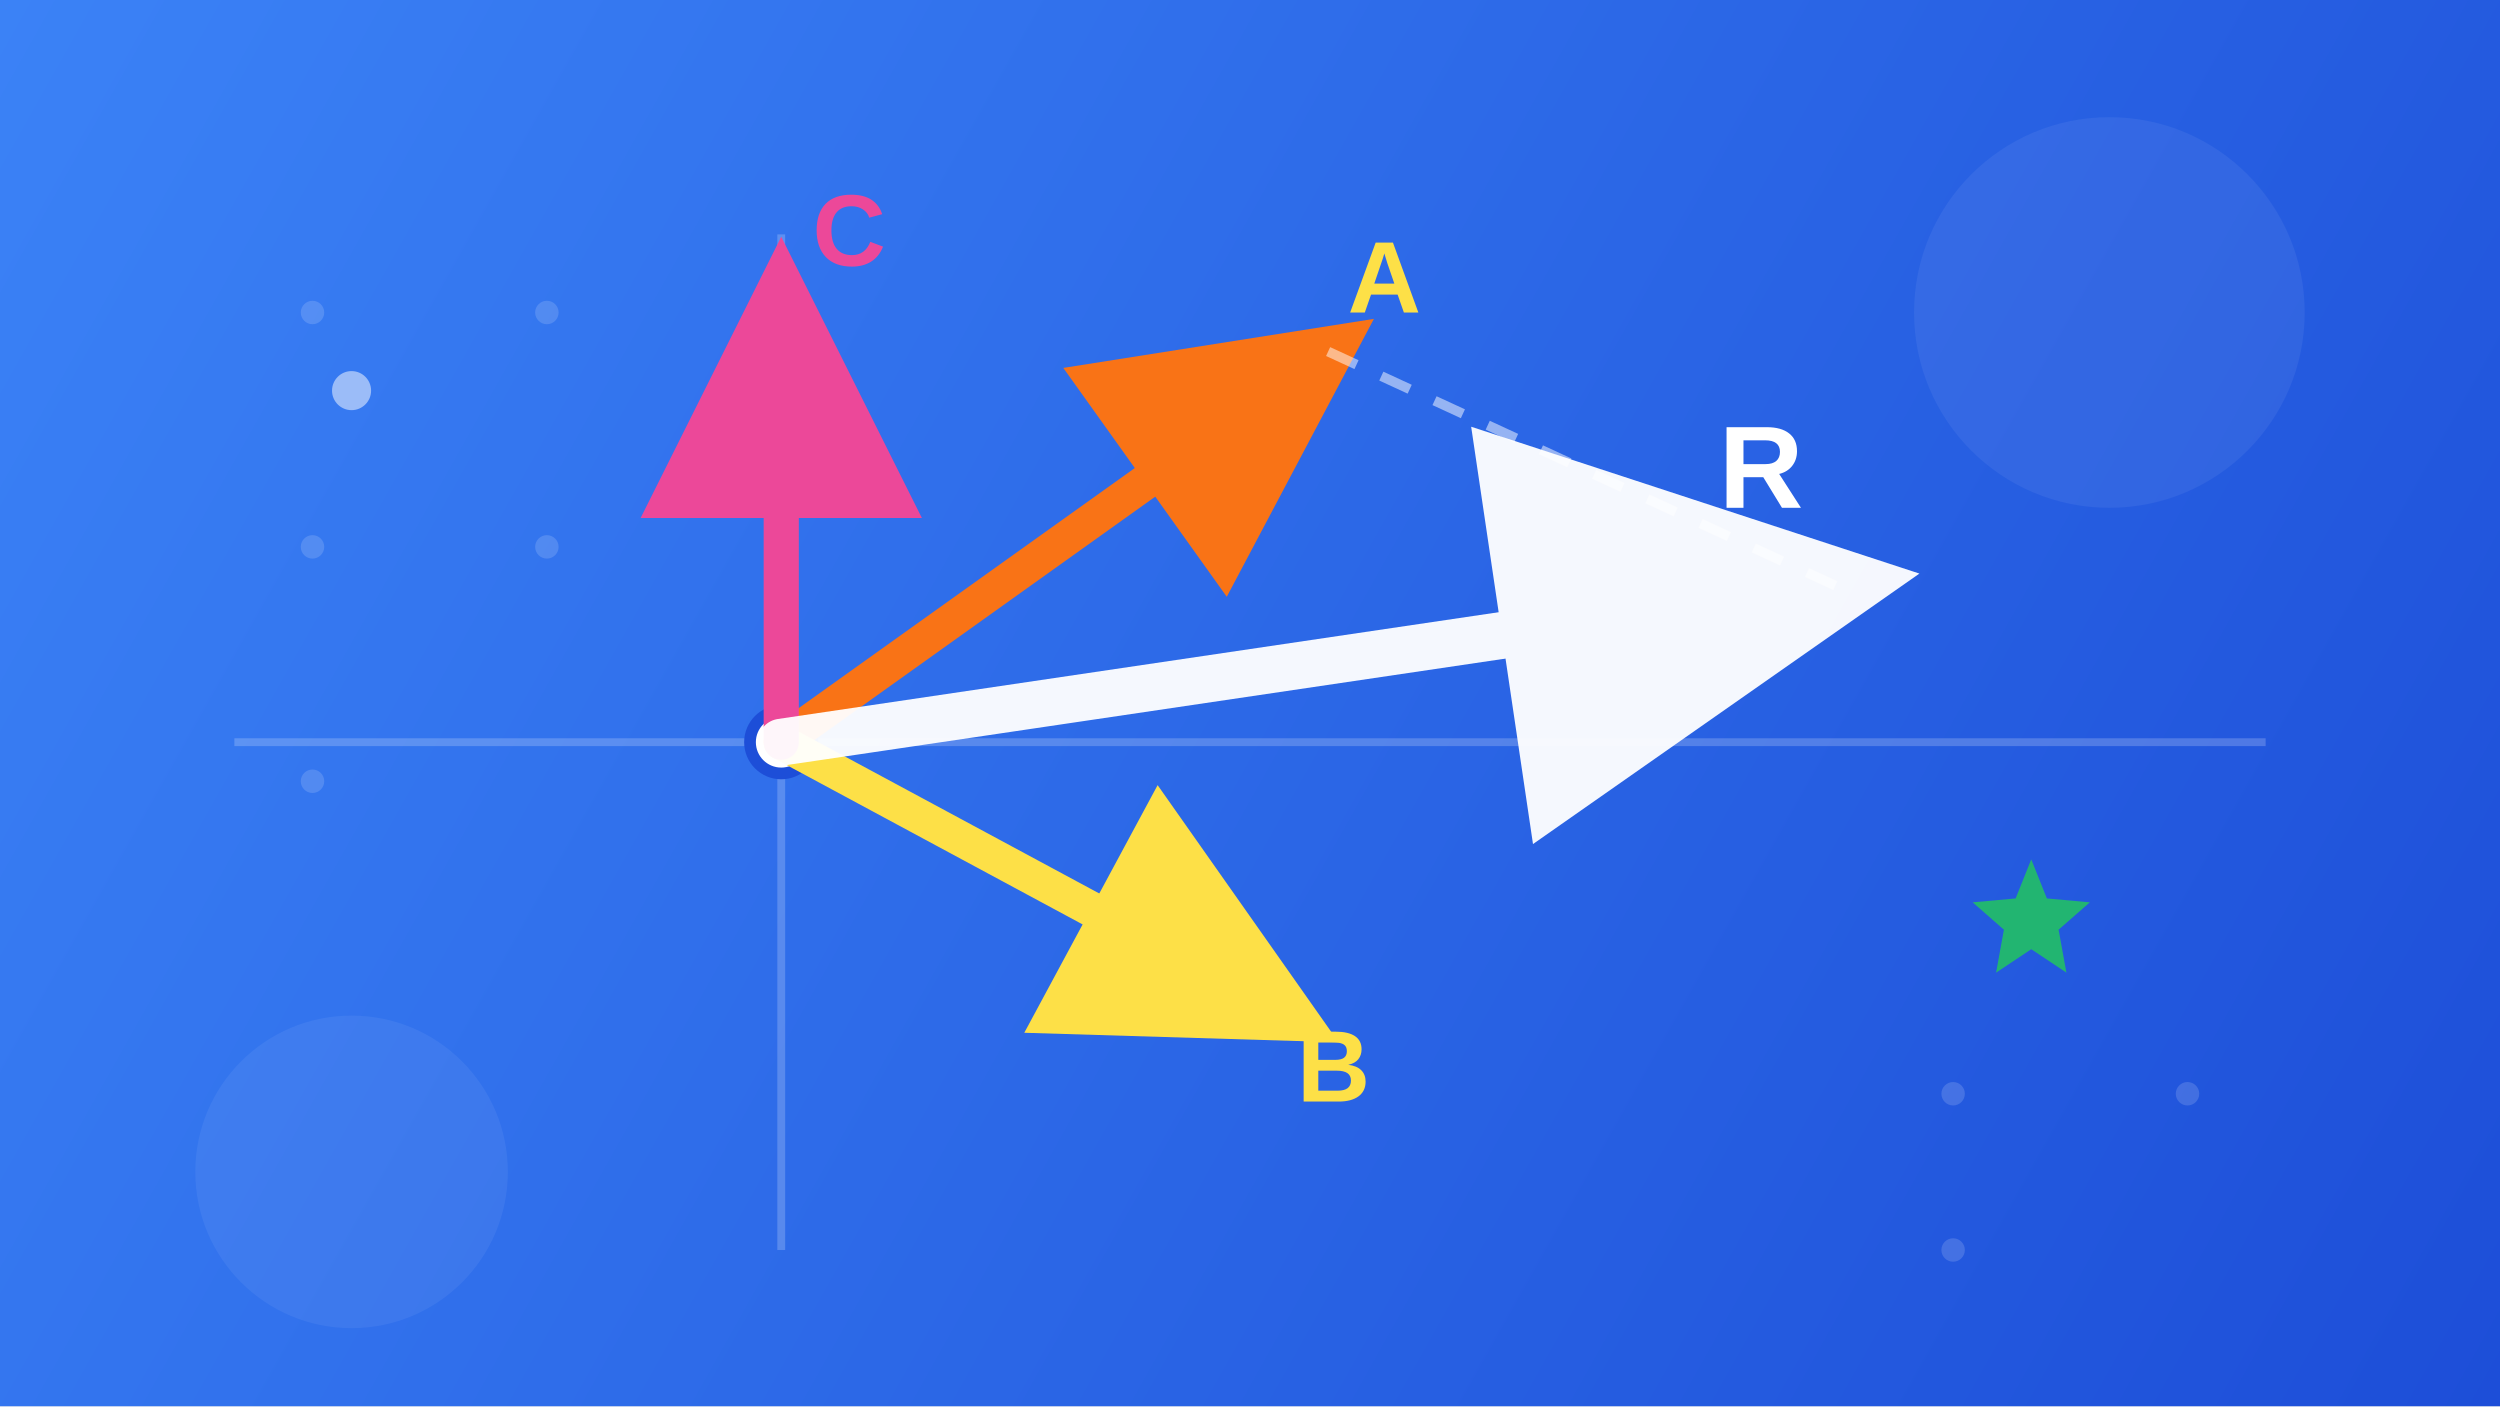
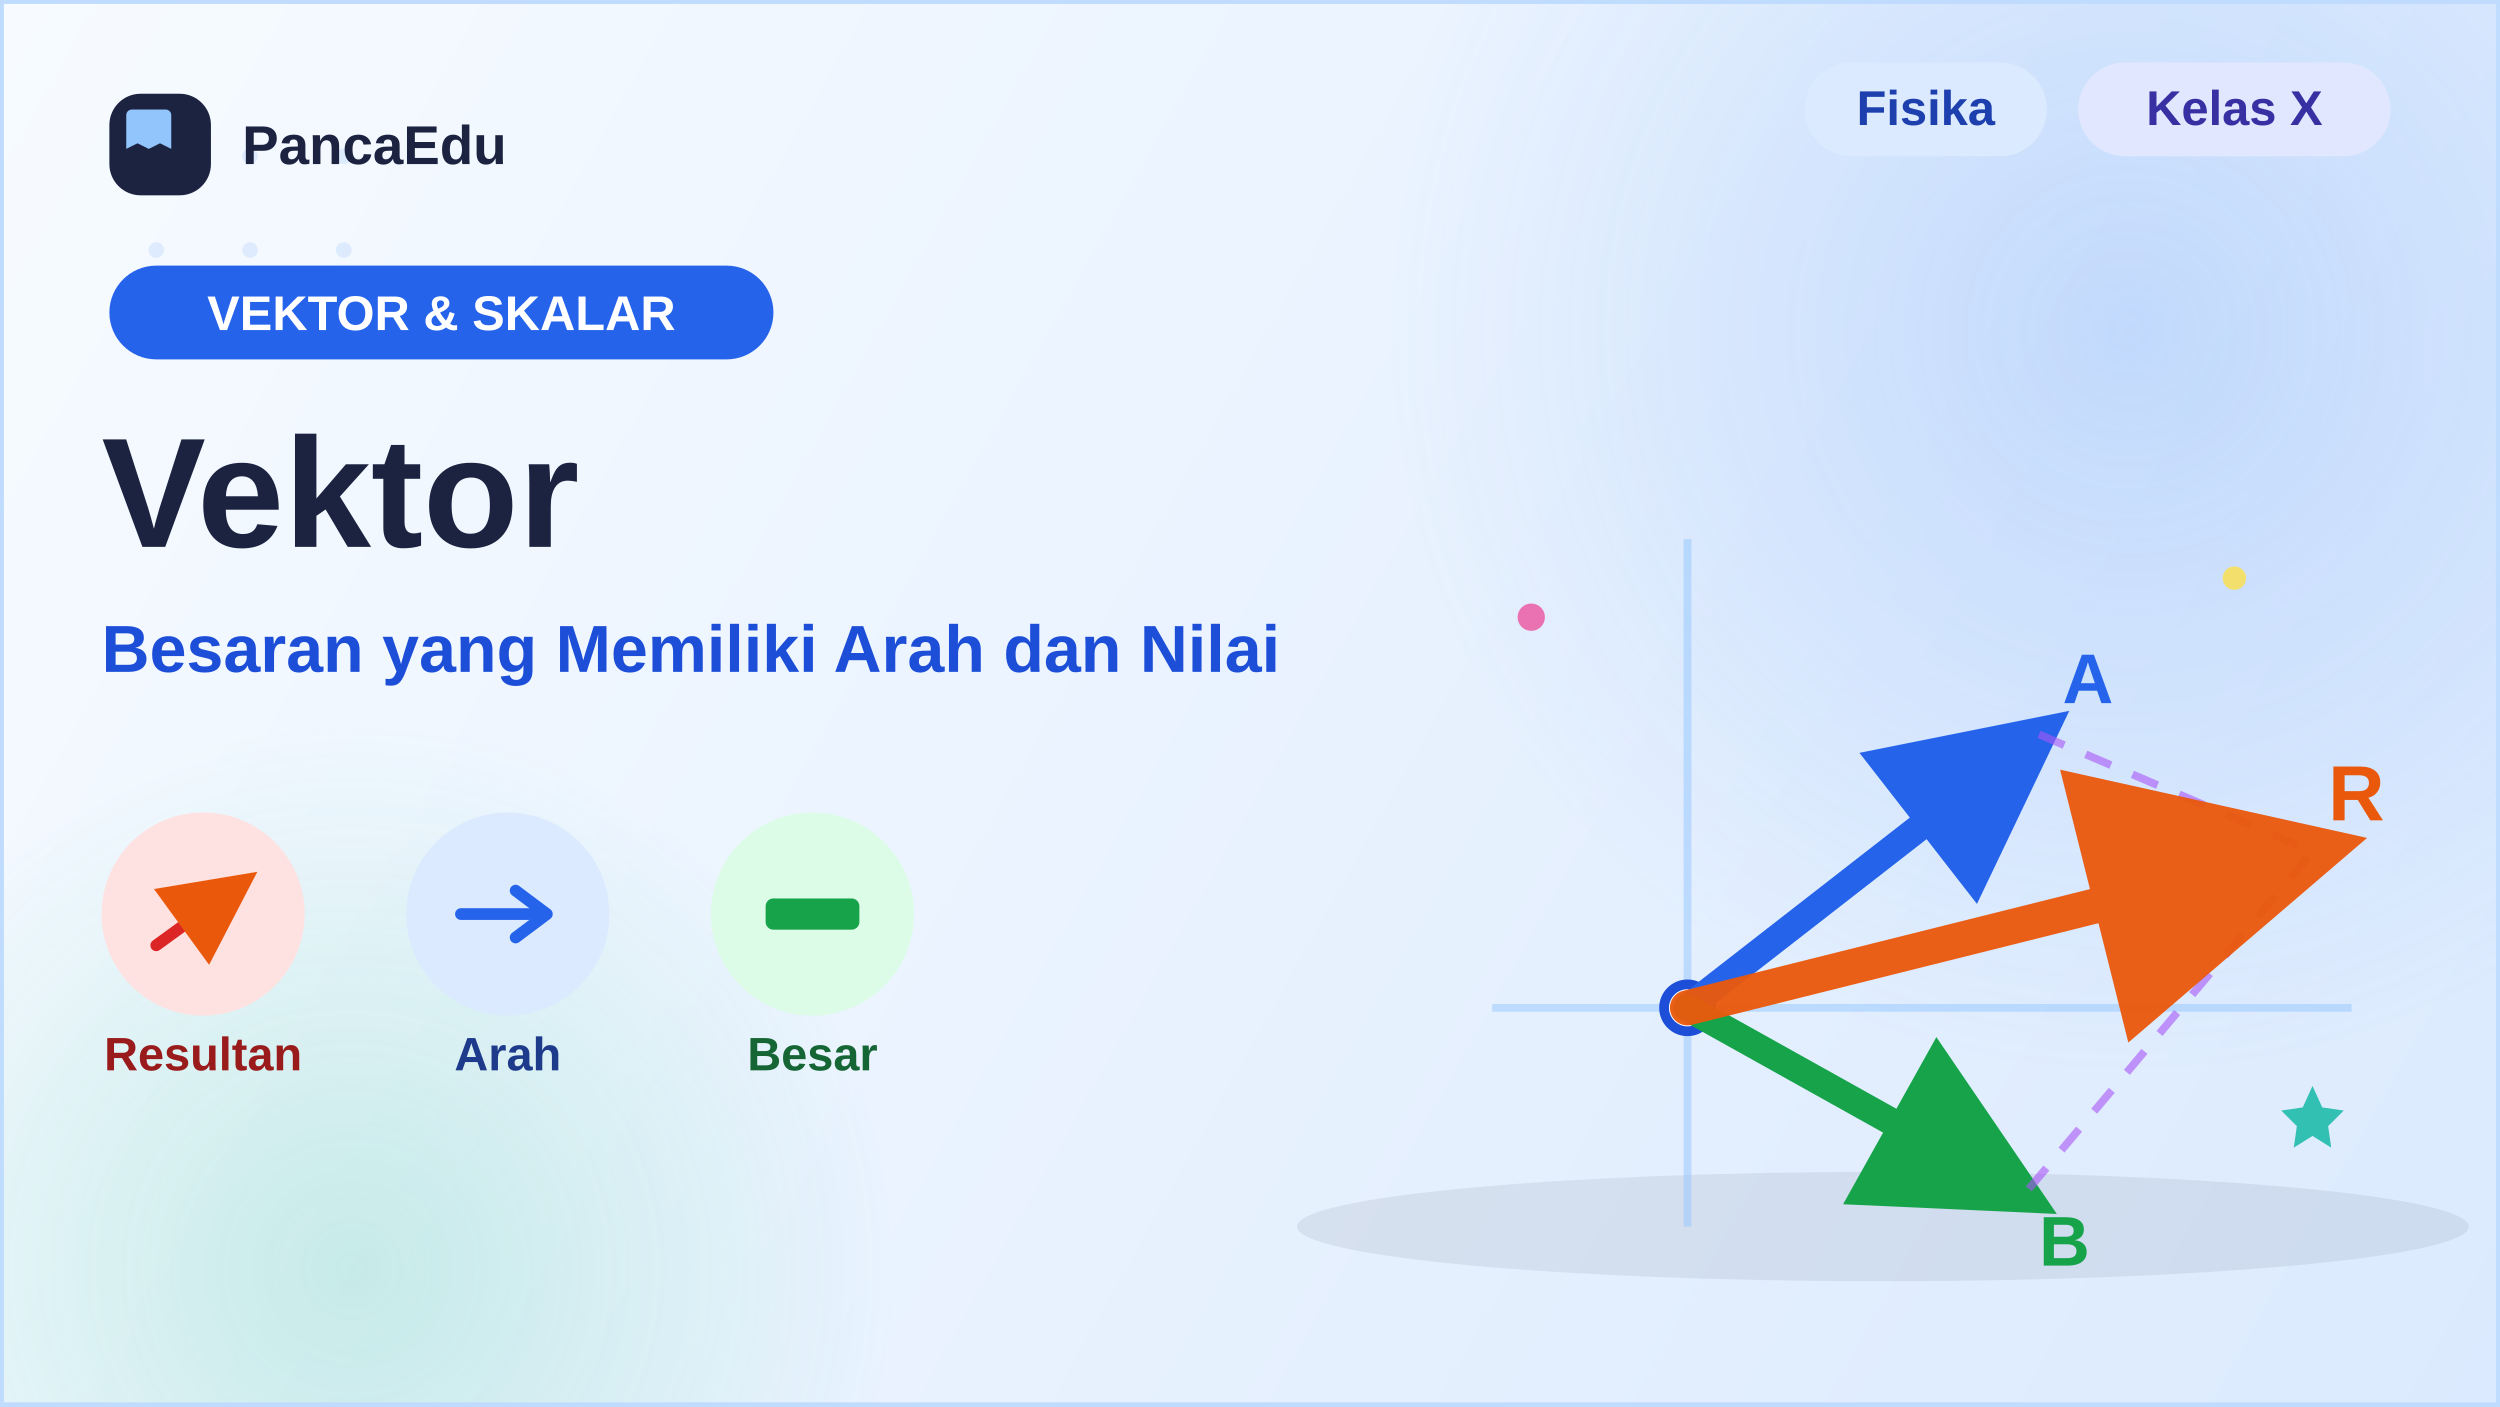
<svg xmlns="http://www.w3.org/2000/svg" viewBox="0 0 640 360">
  <defs>
-     <linearGradient id="bg" x1="0" y1="0" x2="640" y2="360" gradientUnits="userSpaceOnUse">
-       <stop offset="0" stop-color="#3b82f6" />
-       <stop offset="1" stop-color="#1d4ed8" />
+     <linearGradient id="vkBgTint" x1="0" y1="0" x2="640" y2="360" gradientUnits="userSpaceOnUse">
+       <stop offset="0" stop-color="#f7fbff" />
+       <stop offset="1" stop-color="#dbeafe" />
    </linearGradient>
-     <marker id="ah-orange" viewBox="0 0 10 10" refX="8" refY="5" markerWidth="8" markerHeight="8" orient="auto-start-reverse">
-       <path d="M0 0 L10 5 L0 10 z" fill="#f97316" />
+     <radialGradient id="vkBlobBlue" cx="0.5" cy="0.5" r="0.5">
+       <stop offset="0" stop-color="#3b82f6" stop-opacity="0.2" />
+       <stop offset="1" stop-color="#3b82f6" stop-opacity="0" />
+     </radialGradient>
+     <radialGradient id="vkBlobGreen" cx="0.5" cy="0.5" r="0.5">
+       <stop offset="0" stop-color="#10b981" stop-opacity="0.18" />
+       <stop offset="1" stop-color="#10b981" stop-opacity="0" />
+     </radialGradient>
+     <marker id="vkAhBlue" viewBox="0 0 10 10" refX="8" refY="5" markerWidth="7" markerHeight="7" orient="auto-start-reverse">
+       <path d="M0 0 L10 5 L0 10 z" fill="#2563eb" />
    </marker>
-     <marker id="ah-yellow" viewBox="0 0 10 10" refX="8" refY="5" markerWidth="8" markerHeight="8" orient="auto-start-reverse">
-       <path d="M0 0 L10 5 L0 10 z" fill="#fde047" />
+     <marker id="vkAhGreen" viewBox="0 0 10 10" refX="8" refY="5" markerWidth="7" markerHeight="7" orient="auto-start-reverse">
+       <path d="M0 0 L10 5 L0 10 z" fill="#16a34a" />
    </marker>
-     <marker id="ah-pink" viewBox="0 0 10 10" refX="8" refY="5" markerWidth="8" markerHeight="8" orient="auto-start-reverse">
-       <path d="M0 0 L10 5 L0 10 z" fill="#ec4899" />
-     </marker>
-     <marker id="ah-white" viewBox="0 0 10 10" refX="8" refY="5" markerWidth="9" markerHeight="9" orient="auto-start-reverse">
-       <path d="M0 0 L10 5 L0 10 z" fill="#ffffff" />
+     <marker id="vkAhOrange" viewBox="0 0 10 10" refX="8" refY="5" markerWidth="8" markerHeight="8" orient="auto-start-reverse">
+       <path d="M0 0 L10 5 L0 10 z" fill="#ea580c" />
    </marker>
  </defs>
-   <rect width="640" height="360" fill="url(#bg)" />
-   <g fill="#ffffff" opacity="0.15">
-     <circle cx="80" cy="80" r="3" />
-     <circle cx="140" cy="80" r="3" />
-     <circle cx="200" cy="80" r="3" />
-     <circle cx="80" cy="140" r="3" />
-     <circle cx="140" cy="140" r="3" />
-     <circle cx="80" cy="200" r="3" />
-     <circle cx="500" cy="280" r="3" />
-     <circle cx="560" cy="280" r="3" />
-     <circle cx="500" cy="320" r="3" />
+   <rect width="640" height="360" fill="url(#vkBgTint)" />
+   <circle cx="545" cy="85" r="190" fill="url(#vkBlobBlue)" />
+   <circle cx="90" cy="325" r="140" fill="url(#vkBlobGreen)" />
+   <rect width="640" height="360" fill="none" stroke="#bfdbfe" stroke-width="2" />
+   <g fill="#3b82f6" opacity="0.12">
+     <circle cx="40" cy="40" r="2" />
+     <circle cx="64" cy="40" r="2" />
+     <circle cx="88" cy="40" r="2" />
+     <circle cx="40" cy="64" r="2" />
+     <circle cx="64" cy="64" r="2" />
+     <circle cx="88" cy="64" r="2" />
  </g>
-   <circle cx="540" cy="80" r="50" fill="#ffffff" opacity="0.06" />
-   <circle cx="90" cy="300" r="40" fill="#ffffff" opacity="0.06" />
-   <line x1="60" y1="190" x2="580" y2="190" stroke="#ffffff" stroke-width="2" opacity="0.2" />
-   <line x1="200" y1="60" x2="200" y2="320" stroke="#ffffff" stroke-width="2" opacity="0.2" />
-   <circle cx="200" cy="190" r="8" fill="#ffffff" />
-   <circle cx="200" cy="190" r="8" fill="none" stroke="#1d4ed8" stroke-width="3" />
-   <line x1="200" y1="190" x2="340" y2="90" stroke="#f97316" stroke-width="9" stroke-linecap="round" marker-end="url(#ah-orange)" />
-   <text x="345" y="80" fill="#fde047" font-size="26" font-family="Arial, sans-serif" font-weight="bold">A</text>
-   <line x1="200" y1="190" x2="330" y2="260" stroke="#fde047" stroke-width="9" stroke-linecap="round" marker-end="url(#ah-yellow)" />
-   <text x="332" y="282" fill="#fde047" font-size="26" font-family="Arial, sans-serif" font-weight="bold">B</text>
-   <line x1="200" y1="190" x2="200" y2="75" stroke="#ec4899" stroke-width="9" stroke-linecap="round" marker-end="url(#ah-pink)" />
-   <text x="208" y="68" fill="#ec4899" font-size="26" font-family="Arial, sans-serif" font-weight="bold">C</text>
-   <line x1="200" y1="190" x2="470" y2="150" stroke="#ffffff" stroke-width="12" stroke-linecap="round" marker-end="url(#ah-white)" opacity="0.95" />
-   <text x="440" y="130" fill="#ffffff" font-size="30" font-family="Arial, sans-serif" font-weight="bold">R</text>
-   <path d="M340 90 L470 150" stroke="#ffffff" stroke-width="2.5" stroke-dasharray="8 7" opacity="0.5" fill="none" />
-   <path d="M520 220 l4 10 11 1 -8 7 2 11 -9 -6 -9 6 2 -11 -8 -7 11 -1 z" fill="#22c55e" opacity="0.85" />
-   <circle cx="90" cy="100" r="5" fill="#ffffff" opacity="0.5" />
+   <g transform="translate(28,24)">
+     <rect width="26" height="26" rx="8" fill="#1b2340" />
+     <path d="M6 7h14a2 2 0 0 1 2 2v12l-4-2-4 2-4-2-4 2V9a2 2 0 0 1 2-2z" fill="#93c5fd" transform="translate(0,-1) scale(0.72)" />
+     <text x="34" y="18" font-family="Arial, sans-serif" font-size="14" font-weight="700" fill="#1b2340">PancaEdu</text>
+   </g>
+   <g font-family="Arial, sans-serif" font-size="12.5" font-weight="700">
+     <rect x="462" y="16" width="62" height="24" rx="12" fill="#dbeafe" />
+     <text x="493" y="32" text-anchor="middle" fill="#1e40af">Fisika</text>
+     <rect x="532" y="16" width="80" height="24" rx="12" fill="#e0e7ff" />
+     <text x="572" y="32" text-anchor="middle" fill="#3730a3">Kelas X</text>
+   </g>
+   <g font-family="Arial, sans-serif" font-size="12.5" font-weight="700">
+     <rect x="28" y="68" width="170" height="24" rx="12" fill="#2563eb" />
+     <text x="113" y="84.5" text-anchor="middle" fill="#ffffff">VEKTOR &amp; SKALAR</text>
+   </g>
+   <text x="26" y="140" font-family="Arial, sans-serif" font-size="40" font-weight="800" fill="#1b2340">Vektor</text>
+   <text x="26" y="172" font-family="Arial, sans-serif" font-size="17" font-weight="600" fill="#1d4ed8">Besaran yang Memiliki Arah dan Nilai</text>
+   <g font-family="Arial, sans-serif">
+     <g transform="translate(26,208)">
+       <circle cx="26" cy="26" r="26" fill="#fee2e2" />
+       <line x1="14" y1="34" x2="36" y2="18" stroke="#dc2626" stroke-width="3" stroke-linecap="round" marker-end="url(#vkAhOrange)" />
+       <text x="26" y="66" text-anchor="middle" font-size="12" font-weight="700" fill="#991b1b">Resultan</text>
+     </g>
+     <g transform="translate(104,208)">
+       <circle cx="26" cy="26" r="26" fill="#dbeafe" />
+       <path d="M14 26 h18" stroke="#2563eb" stroke-width="3" stroke-linecap="round" />
+       <path d="M28 20 l8 6 -8 6" stroke="#2563eb" stroke-width="3" fill="none" stroke-linecap="round" stroke-linejoin="round" />
+       <text x="26" y="66" text-anchor="middle" font-size="12" font-weight="700" fill="#1e3a8a">Arah</text>
+     </g>
+     <g transform="translate(182,208)">
+       <circle cx="26" cy="26" r="26" fill="#dcfce7" />
+       <rect x="14" y="22" width="24" height="8" rx="2" fill="#16a34a" />
+       <text x="26" y="66" text-anchor="middle" font-size="12" font-weight="700" fill="#166534">Besar</text>
+     </g>
+   </g>
+   <g transform="translate(372,118)">
+     <ellipse cx="110" cy="196" rx="150" ry="14" fill="#1b2340" opacity="0.08" />
+     <line x1="10" y1="140" x2="230" y2="140" stroke="#93c5fd" stroke-width="2" opacity="0.5" />
+     <line x1="60" y1="20" x2="60" y2="196" stroke="#93c5fd" stroke-width="2" opacity="0.5" />
+     <circle cx="60" cy="140" r="6" fill="#ffffff" />
+     <circle cx="60" cy="140" r="6" fill="none" stroke="#1d4ed8" stroke-width="2.5" />
+     <line x1="60" y1="140" x2="150" y2="70" stroke="#2563eb" stroke-width="7" stroke-linecap="round" marker-end="url(#vkAhBlue)" />
+     <text x="156" y="62" font-family="Arial, sans-serif" font-size="18" font-weight="800" fill="#2563eb">A</text>
+     <line x1="60" y1="140" x2="146" y2="188" stroke="#16a34a" stroke-width="7" stroke-linecap="round" marker-end="url(#vkAhGreen)" />
+     <text x="150" y="206" font-family="Arial, sans-serif" font-size="18" font-weight="800" fill="#16a34a">B</text>
+     <path d="M150 70 L220 100 L146 188" stroke="#a855f7" stroke-width="2" stroke-dasharray="7 6" opacity="0.6" fill="none" />
+     <line x1="60" y1="140" x2="220" y2="100" stroke="#ea580c" stroke-width="9" stroke-linecap="round" marker-end="url(#vkAhOrange)" opacity="0.95" />
+     <text x="224" y="92" font-family="Arial, sans-serif" font-size="20" font-weight="800" fill="#ea580c">R</text>
+     <path d="M220 160 l2.5 5.5 5.5 0.8 -4 4 0.8 5.5 -4.8 -3 -4.8 3 0.8 -5.5 -4 -4 5.5 -0.8 z" fill="#14b8a6" opacity="0.85" />
+     <circle cx="20" cy="40" r="3.5" fill="#ec4899" opacity="0.75" />
+     <circle cx="200" cy="30" r="3" fill="#fde047" opacity="0.8" />
+   </g>
</svg>
